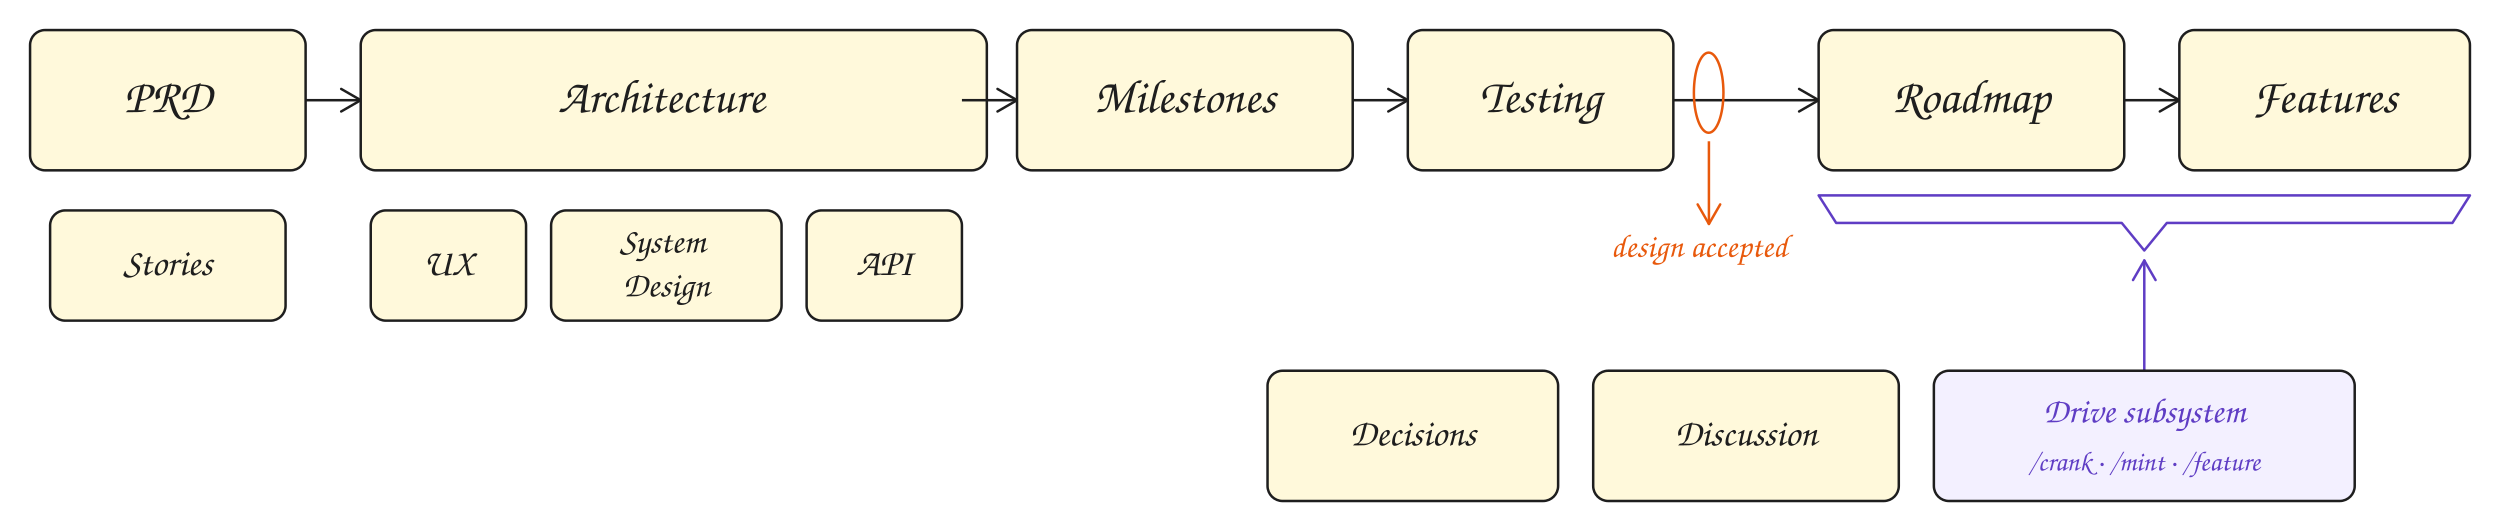
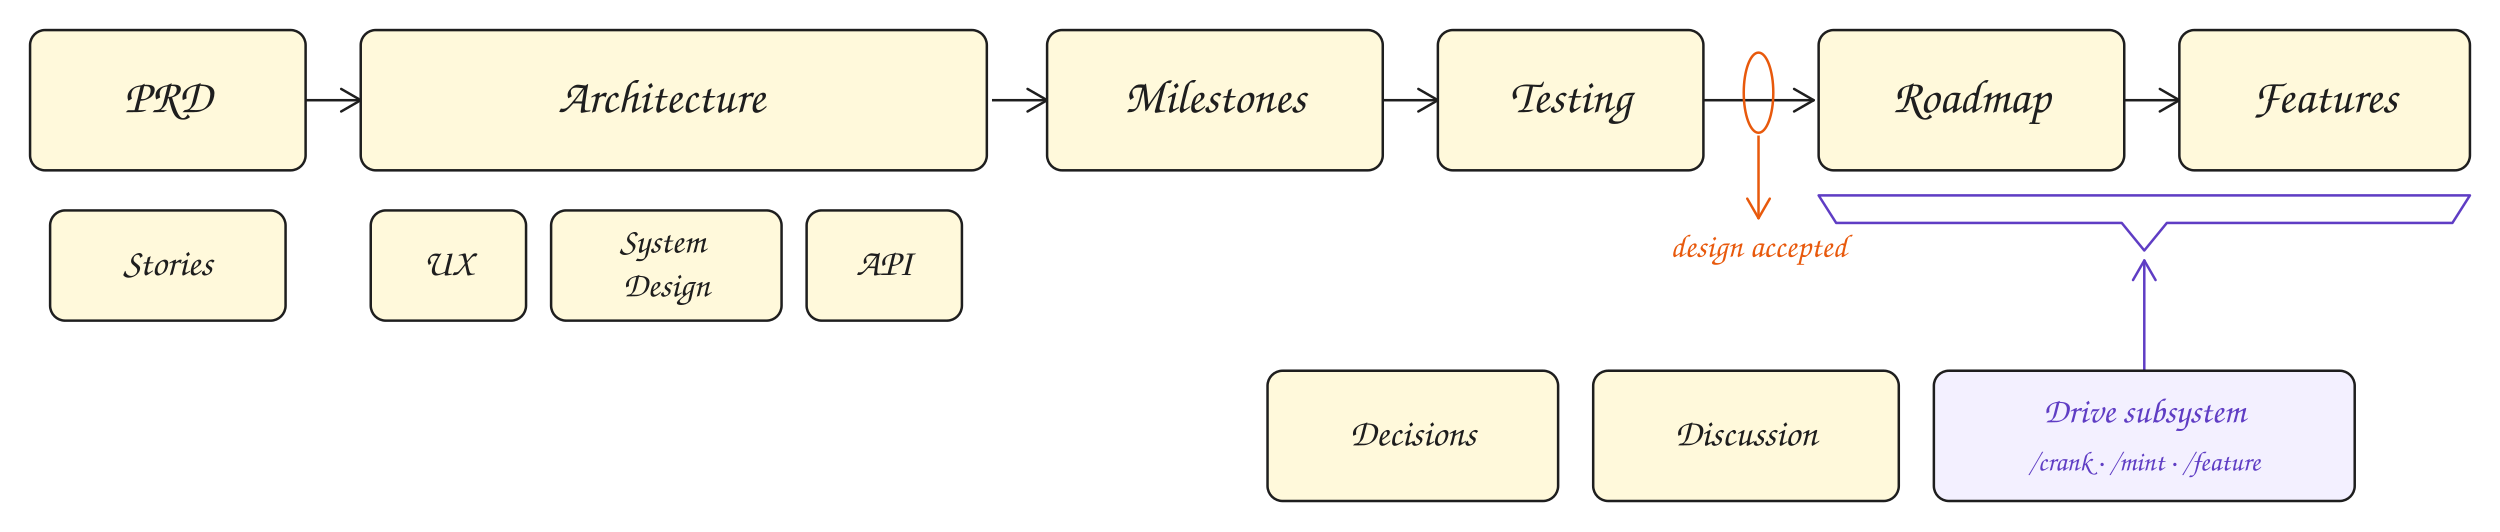
<svg xmlns="http://www.w3.org/2000/svg" viewBox="48 48 998 212" width="1996" height="424" style="background:white">
  <rect x="60" y="60" width="110" height="56" fill="#fff9db" stroke="#1e1e1e" stroke-width="1" rx="6" />
  <text x="115.0" y="92.8" font-family="'Segoe Print', 'Comic Sans MS', cursive, sans-serif" font-size="19" fill="#1e1e1e" text-anchor="middle">PRD</text>
  <path d="M 170.0 88.0 L 192.0 88.0" fill="none" stroke="#1e1e1e" stroke-width="1" stroke-linejoin="round" />
  <line x1="192.0" y1="88.0" x2="184.2" y2="92.5" stroke="#1e1e1e" stroke-width="1" stroke-linecap="round" />
  <line x1="192.0" y1="88.0" x2="184.2" y2="83.5" stroke="#1e1e1e" stroke-width="1" stroke-linecap="round" />
  <rect x="192" y="60" width="249.945" height="56" fill="#fff9db" stroke="#1e1e1e" stroke-width="1" rx="6" />
  <text x="312.0" y="92.8" font-family="'Segoe Print', 'Comic Sans MS', cursive, sans-serif" font-size="19" fill="#1e1e1e" text-anchor="middle">Architecture</text>
-   <path d="M 432.0 88.0 L 454.0 88.0" fill="none" stroke="#1e1e1e" stroke-width="1" stroke-linejoin="round" />
-   <line x1="454.0" y1="88.0" x2="446.2" y2="92.5" stroke="#1e1e1e" stroke-width="1" stroke-linecap="round" />
-   <line x1="454.0" y1="88.0" x2="446.2" y2="83.5" stroke="#1e1e1e" stroke-width="1" stroke-linecap="round" />
-   <rect x="454" y="60" width="134" height="56" fill="#fff9db" stroke="#1e1e1e" stroke-width="1" rx="6" />
-   <text x="521.0" y="92.8" font-family="'Segoe Print', 'Comic Sans MS', cursive, sans-serif" font-size="19" fill="#1e1e1e" text-anchor="middle">Milestones</text>
-   <path d="M 588.0 88.0 L 610.0 88.0" fill="none" stroke="#1e1e1e" stroke-width="1" stroke-linejoin="round" />
-   <line x1="610.0" y1="88.0" x2="602.2" y2="92.5" stroke="#1e1e1e" stroke-width="1" stroke-linecap="round" />
-   <line x1="610.0" y1="88.0" x2="602.2" y2="83.5" stroke="#1e1e1e" stroke-width="1" stroke-linecap="round" />
-   <rect x="610" y="60" width="106" height="56" fill="#fff9db" stroke="#1e1e1e" stroke-width="1" rx="6" />
-   <text x="663.0" y="92.8" font-family="'Segoe Print', 'Comic Sans MS', cursive, sans-serif" font-size="19" fill="#1e1e1e" text-anchor="middle">Testing</text>
-   <path d="M 716.0 88.0 L 774.0 88.0" fill="none" stroke="#1e1e1e" stroke-width="1" stroke-linejoin="round" />
-   <line x1="774.0" y1="88.0" x2="766.2" y2="92.5" stroke="#1e1e1e" stroke-width="1" stroke-linecap="round" />
-   <line x1="774.0" y1="88.0" x2="766.2" y2="83.5" stroke="#1e1e1e" stroke-width="1" stroke-linecap="round" />
-   <ellipse cx="730.1" cy="85.0" rx="5.9" ry="16.0" fill="none" stroke="#e8590c" stroke-width="1" />
-   <path d="M 730.2 104.4 L 730.2 137.4" fill="none" stroke="#e8590c" stroke-width="1" stroke-linejoin="round" />
-   <line x1="730.2" y1="137.4" x2="725.7" y2="129.6" stroke="#e8590c" stroke-width="1" stroke-linecap="round" />
-   <line x1="730.2" y1="137.4" x2="734.7" y2="129.6" stroke="#e8590c" stroke-width="1" stroke-linecap="round" />
-   <text x="726.3" y="150.5" font-family="'Segoe Print', 'Comic Sans MS', cursive, sans-serif" font-size="13" fill="#e8590c" text-anchor="middle">design accepted</text>
+   <path d="M 444.0 88.0 L 466.0 88.0" fill="none" stroke="#1e1e1e" stroke-width="1" stroke-linejoin="round" />
+   <line x1="466.0" y1="88.0" x2="458.2" y2="92.5" stroke="#1e1e1e" stroke-width="1" stroke-linecap="round" />
+   <line x1="466.0" y1="88.0" x2="458.2" y2="83.5" stroke="#1e1e1e" stroke-width="1" stroke-linecap="round" />
+   <rect x="466" y="60" width="134" height="56" fill="#fff9db" stroke="#1e1e1e" stroke-width="1" rx="6" />
+   <text x="533.0" y="92.8" font-family="'Segoe Print', 'Comic Sans MS', cursive, sans-serif" font-size="19" fill="#1e1e1e" text-anchor="middle">Milestones</text>
+   <path d="M 600.0 88.0 L 622.0 88.0" fill="none" stroke="#1e1e1e" stroke-width="1" stroke-linejoin="round" />
+   <line x1="622.0" y1="88.0" x2="614.2" y2="92.5" stroke="#1e1e1e" stroke-width="1" stroke-linecap="round" />
+   <line x1="622.0" y1="88.0" x2="614.2" y2="83.5" stroke="#1e1e1e" stroke-width="1" stroke-linecap="round" />
+   <rect x="622" y="60" width="106" height="56" fill="#fff9db" stroke="#1e1e1e" stroke-width="1" rx="6" />
+   <text x="675.0" y="92.8" font-family="'Segoe Print', 'Comic Sans MS', cursive, sans-serif" font-size="19" fill="#1e1e1e" text-anchor="middle">Testing</text>
+   <path d="M 728.0 88.0 L 772.0 88.0" fill="none" stroke="#1e1e1e" stroke-width="1" stroke-linejoin="round" />
+   <line x1="772.0" y1="88.0" x2="764.2" y2="92.5" stroke="#1e1e1e" stroke-width="1" stroke-linecap="round" />
+   <line x1="772.0" y1="88.0" x2="764.2" y2="83.5" stroke="#1e1e1e" stroke-width="1" stroke-linecap="round" />
+   <ellipse cx="750.0" cy="85.0" rx="5.9" ry="16.0" fill="none" stroke="#e8590c" stroke-width="1" />
+   <path d="M 750.0 102.1 L 750.0 135.1" fill="none" stroke="#e8590c" stroke-width="1" stroke-linejoin="round" />
+   <line x1="750.0" y1="135.1" x2="745.5" y2="127.3" stroke="#e8590c" stroke-width="1" stroke-linecap="round" />
+   <line x1="750.0" y1="135.1" x2="754.5" y2="127.3" stroke="#e8590c" stroke-width="1" stroke-linecap="round" />
+   <text x="750.0" y="150.5" font-family="'Segoe Print', 'Comic Sans MS', cursive, sans-serif" font-size="13" fill="#e8590c" text-anchor="middle">design accepted</text>
  <rect x="774" y="60" width="122" height="56" fill="#fff9db" stroke="#1e1e1e" stroke-width="1" rx="6" />
  <text x="835.0" y="92.8" font-family="'Segoe Print', 'Comic Sans MS', cursive, sans-serif" font-size="19" fill="#1e1e1e" text-anchor="middle">Roadmap</text>
  <path d="M 896.0 88.0 L 918.0 88.0" fill="none" stroke="#1e1e1e" stroke-width="1" stroke-linejoin="round" />
  <line x1="918.0" y1="88.0" x2="910.2" y2="92.5" stroke="#1e1e1e" stroke-width="1" stroke-linecap="round" />
  <line x1="918.0" y1="88.0" x2="910.2" y2="83.5" stroke="#1e1e1e" stroke-width="1" stroke-linecap="round" />
  <rect x="918" y="60" width="116" height="56" fill="#fff9db" stroke="#1e1e1e" stroke-width="1" rx="6" />
  <text x="976.0" y="92.8" font-family="'Segoe Print', 'Comic Sans MS', cursive, sans-serif" font-size="19" fill="#1e1e1e" text-anchor="middle">Features</text>
  <rect x="68" y="132" width="94" height="44" fill="#fff9db" stroke="#1e1e1e" stroke-width="1" rx="6" />
  <text x="115.0" y="157.8" font-family="'Segoe Print', 'Comic Sans MS', cursive, sans-serif" font-size="15" fill="#1e1e1e" text-anchor="middle">Stories</text>
  <rect x="196" y="132" width="62" height="44" fill="#fff9db" stroke="#1e1e1e" stroke-width="1" rx="6" />
  <text x="227.0" y="157.8" font-family="'Segoe Print', 'Comic Sans MS', cursive, sans-serif" font-size="15" fill="#1e1e1e" text-anchor="middle">UX</text>
  <rect x="268" y="132" width="92" height="44" fill="#fff9db" stroke="#1e1e1e" stroke-width="1" rx="6" />
  <text font-family="'Segoe Print', 'Comic Sans MS', cursive, sans-serif" font-size="14" fill="#1e1e1e" text-anchor="middle">
    <tspan x="314.0" y="148.8">System</tspan>
    <tspan x="314.0" y="166.3">Design</tspan>
  </text>
  <rect x="370" y="132" width="62" height="44" fill="#fff9db" stroke="#1e1e1e" stroke-width="1" rx="6" />
  <text x="401.0" y="157.8" font-family="'Segoe Print', 'Comic Sans MS', cursive, sans-serif" font-size="15" fill="#1e1e1e" text-anchor="middle">API</text>
  <path d="M 774.0 126.0 L 781.0 137.0 L 895.0 137.0 L 904.0 148.0 L 913.0 137.0 L 1027.0 137.0 L 1034.0 126.0 Z" fill="none" stroke="#5f3dc4" stroke-width="1" stroke-linejoin="round" />
  <path d="M 904.0 196.0 L 904.0 152.0" fill="none" stroke="#5f3dc4" stroke-width="1" stroke-linejoin="round" />
  <line x1="904.0" y1="152.0" x2="908.5" y2="159.8" stroke="#5f3dc4" stroke-width="1" stroke-linecap="round" />
  <line x1="904.0" y1="152.0" x2="899.5" y2="159.8" stroke="#5f3dc4" stroke-width="1" stroke-linecap="round" />
  <rect x="820" y="196" width="168" height="52" fill="#f3f0ff" stroke="#1e1e1e" stroke-width="1" rx="6" />
  <text x="904.0" y="216.6" font-family="'Segoe Print', 'Comic Sans MS', cursive, sans-serif" font-size="14" fill="#5f3dc4" text-anchor="middle">Drive subsystem</text>
  <text x="904.0" y="235.8" font-family="'Segoe Print', 'Comic Sans MS', cursive, sans-serif" font-size="11" fill="#5f3dc4" text-anchor="middle">/crank · /mint · /feature</text>
  <rect x="554" y="196" width="116" height="52" fill="#fff9db" stroke="#1e1e1e" stroke-width="1" rx="6" />
  <text x="612.0" y="225.8" font-family="'Segoe Print', 'Comic Sans MS', cursive, sans-serif" font-size="15" fill="#1e1e1e" text-anchor="middle">Decisions</text>
  <rect x="684" y="196" width="122" height="52" fill="#fff9db" stroke="#1e1e1e" stroke-width="1" rx="6" />
  <text x="745.0" y="225.8" font-family="'Segoe Print', 'Comic Sans MS', cursive, sans-serif" font-size="15" fill="#1e1e1e" text-anchor="middle">Discussion</text>
</svg>
